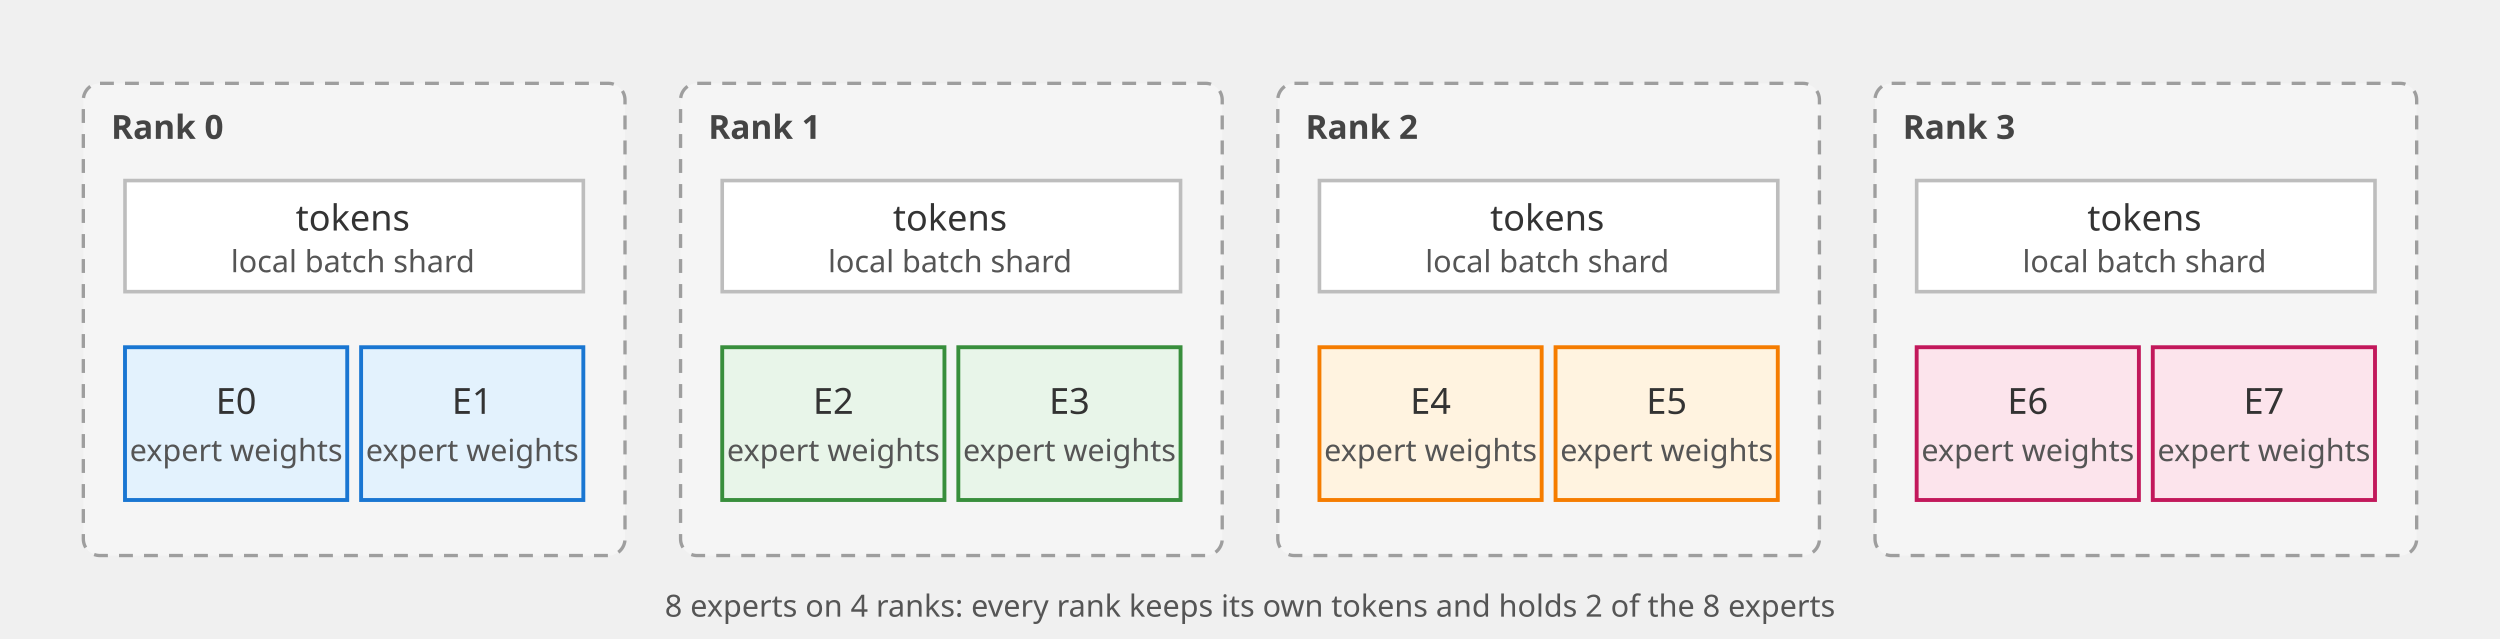
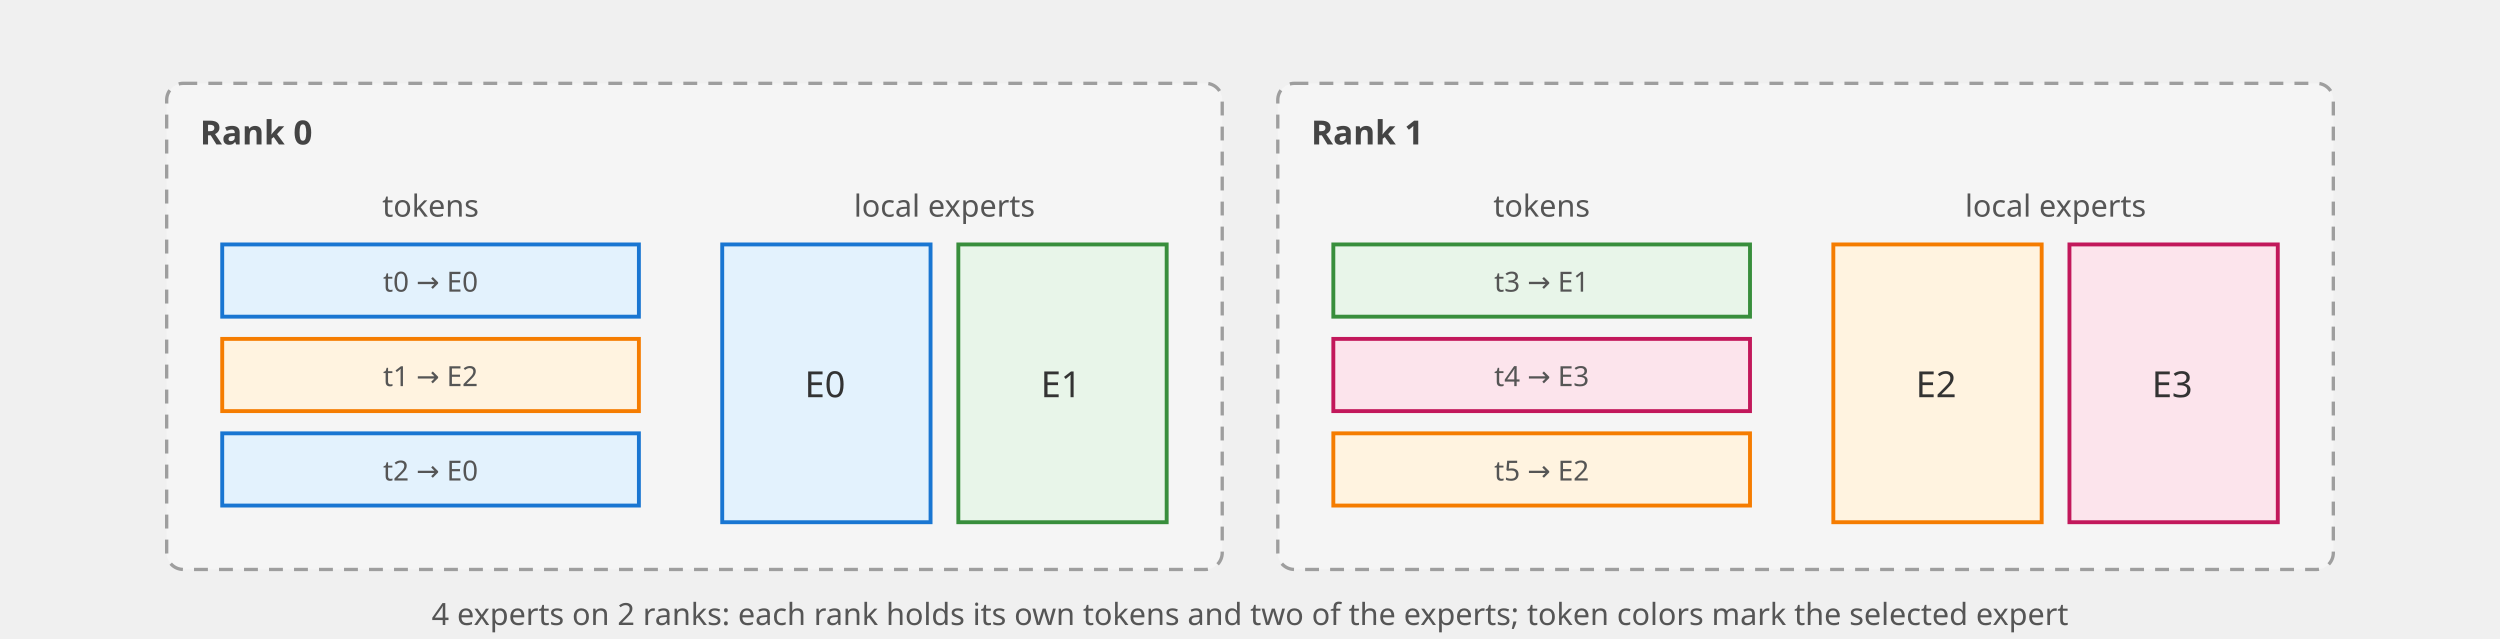
<svg xmlns="http://www.w3.org/2000/svg" viewBox="0 0 900 230" width="100%" style="max-width: 900px;">
  <defs>
    <style>
      .label { font: 13px sans-serif; fill: #333; text-anchor: middle; }
      .small-label { font: 11px sans-serif; fill: #555; text-anchor: middle; }
+       .tiny-label { font: 10px sans-serif; fill: #555; text-anchor: middle; }
      .rank-label { font: bold 12px sans-serif; fill: #444; text-anchor: start; }
      .expert-e0 { fill: #e3f2fd; stroke: #1976d2; stroke-width: 1.4; }
      .expert-e1 { fill: #e8f5e9; stroke: #388e3c; stroke-width: 1.4; }
      .expert-e2 { fill: #fff3e0; stroke: #f57c00; stroke-width: 1.4; }
      .expert-e3 { fill: #fce4ec; stroke: #c2185b; stroke-width: 1.4; }
-       .box { fill: #ffffff; stroke: #bdbdbd; stroke-width: 1.3; }
      .panel { fill: #f5f5f5; stroke: #9e9e9e; stroke-width: 1.2; stroke-dasharray: 5 4; }
    </style>
  </defs>
-   <rect x="30" y="30" width="195" height="170" rx="6" class="panel" />
-   <text x="40" y="50" class="rank-label">Rank 0</text>
-   <rect x="45" y="65" width="165" height="40" class="box" />
-   <text x="127" y="83" class="label">tokens</text>
-   <text x="127" y="98" class="small-label">local batch shard</text>
-   <rect x="45" y="125" width="80" height="55" class="expert-e0" />
-   <text x="85" y="149" class="label">E0</text>
-   <text x="85" y="166" class="small-label">expert weights</text>
-   <rect x="130" y="125" width="80" height="55" class="expert-e0" />
-   <text x="170" y="149" class="label">E1</text>
-   <text x="170" y="166" class="small-label">expert weights</text>
-   <rect x="245" y="30" width="195" height="170" rx="6" class="panel" />
-   <text x="255" y="50" class="rank-label">Rank 1</text>
-   <rect x="260" y="65" width="165" height="40" class="box" />
-   <text x="342" y="83" class="label">tokens</text>
-   <text x="342" y="98" class="small-label">local batch shard</text>
-   <rect x="260" y="125" width="80" height="55" class="expert-e1" />
-   <text x="300" y="149" class="label">E2</text>
-   <text x="300" y="166" class="small-label">expert weights</text>
-   <rect x="345" y="125" width="80" height="55" class="expert-e1" />
-   <text x="385" y="149" class="label">E3</text>
-   <text x="385" y="166" class="small-label">expert weights</text>
-   <rect x="460" y="30" width="195" height="170" rx="6" class="panel" />
-   <text x="470" y="50" class="rank-label">Rank 2</text>
-   <rect x="475" y="65" width="165" height="40" class="box" />
-   <text x="557" y="83" class="label">tokens</text>
-   <text x="557" y="98" class="small-label">local batch shard</text>
-   <rect x="475" y="125" width="80" height="55" class="expert-e2" />
-   <text x="515" y="149" class="label">E4</text>
-   <text x="515" y="166" class="small-label">expert weights</text>
-   <rect x="560" y="125" width="80" height="55" class="expert-e2" />
-   <text x="600" y="149" class="label">E5</text>
-   <text x="600" y="166" class="small-label">expert weights</text>
-   <rect x="675" y="30" width="195" height="170" rx="6" class="panel" />
-   <text x="685" y="50" class="rank-label">Rank 3</text>
-   <rect x="690" y="65" width="165" height="40" class="box" />
-   <text x="772" y="83" class="label">tokens</text>
-   <text x="772" y="98" class="small-label">local batch shard</text>
-   <rect x="690" y="125" width="80" height="55" class="expert-e3" />
-   <text x="730" y="149" class="label">E6</text>
-   <text x="730" y="166" class="small-label">expert weights</text>
-   <rect x="775" y="125" width="80" height="55" class="expert-e3" />
-   <text x="815" y="149" class="label">E7</text>
-   <text x="815" y="166" class="small-label">expert weights</text>
-   <text x="450" y="222" class="small-label">8 experts on 4 ranks: every rank keeps its own tokens and holds 2 of the 8 experts</text>
+   <rect x="60" y="30" width="380" height="175" rx="6" class="panel" />
+   <text x="72" y="52" class="rank-label">Rank 0</text>
+   <text x="155" y="78" class="small-label">tokens</text>
+   <rect x="80" y="88" width="150" height="26" class="expert-e0" />
+   <text x="155" y="105" class="tiny-label">t0 → E0</text>
+   <rect x="80" y="122" width="150" height="26" class="expert-e2" />
+   <text x="155" y="139" class="tiny-label">t1 → E2</text>
+   <rect x="80" y="156" width="150" height="26" class="expert-e0" />
+   <text x="155" y="173" class="tiny-label">t2 → E0</text>
+   <text x="340" y="78" class="small-label">local experts</text>
+   <rect x="260" y="88" width="75" height="100" class="expert-e0" />
+   <text x="297" y="143" class="label">E0</text>
+   <rect x="345" y="88" width="75" height="100" class="expert-e1" />
+   <text x="382" y="143" class="label">E1</text>
+   <rect x="460" y="30" width="380" height="175" rx="6" class="panel" />
+   <text x="472" y="52" class="rank-label">Rank 1</text>
+   <text x="555" y="78" class="small-label">tokens</text>
+   <rect x="480" y="88" width="150" height="26" class="expert-e1" />
+   <text x="555" y="105" class="tiny-label">t3 → E1</text>
+   <rect x="480" y="122" width="150" height="26" class="expert-e3" />
+   <text x="555" y="139" class="tiny-label">t4 → E3</text>
+   <rect x="480" y="156" width="150" height="26" class="expert-e2" />
+   <text x="555" y="173" class="tiny-label">t5 → E2</text>
+   <text x="740" y="78" class="small-label">local experts</text>
+   <rect x="660" y="88" width="75" height="100" class="expert-e2" />
+   <text x="697" y="143" class="label">E2</text>
+   <rect x="745" y="88" width="75" height="100" class="expert-e3" />
+   <text x="782" y="143" class="label">E3</text>
+   <text x="450" y="225" class="small-label">4 experts on 2 ranks: each rank holds its own tokens and two of the experts; token colors mark the selected expert</text>
</svg>
